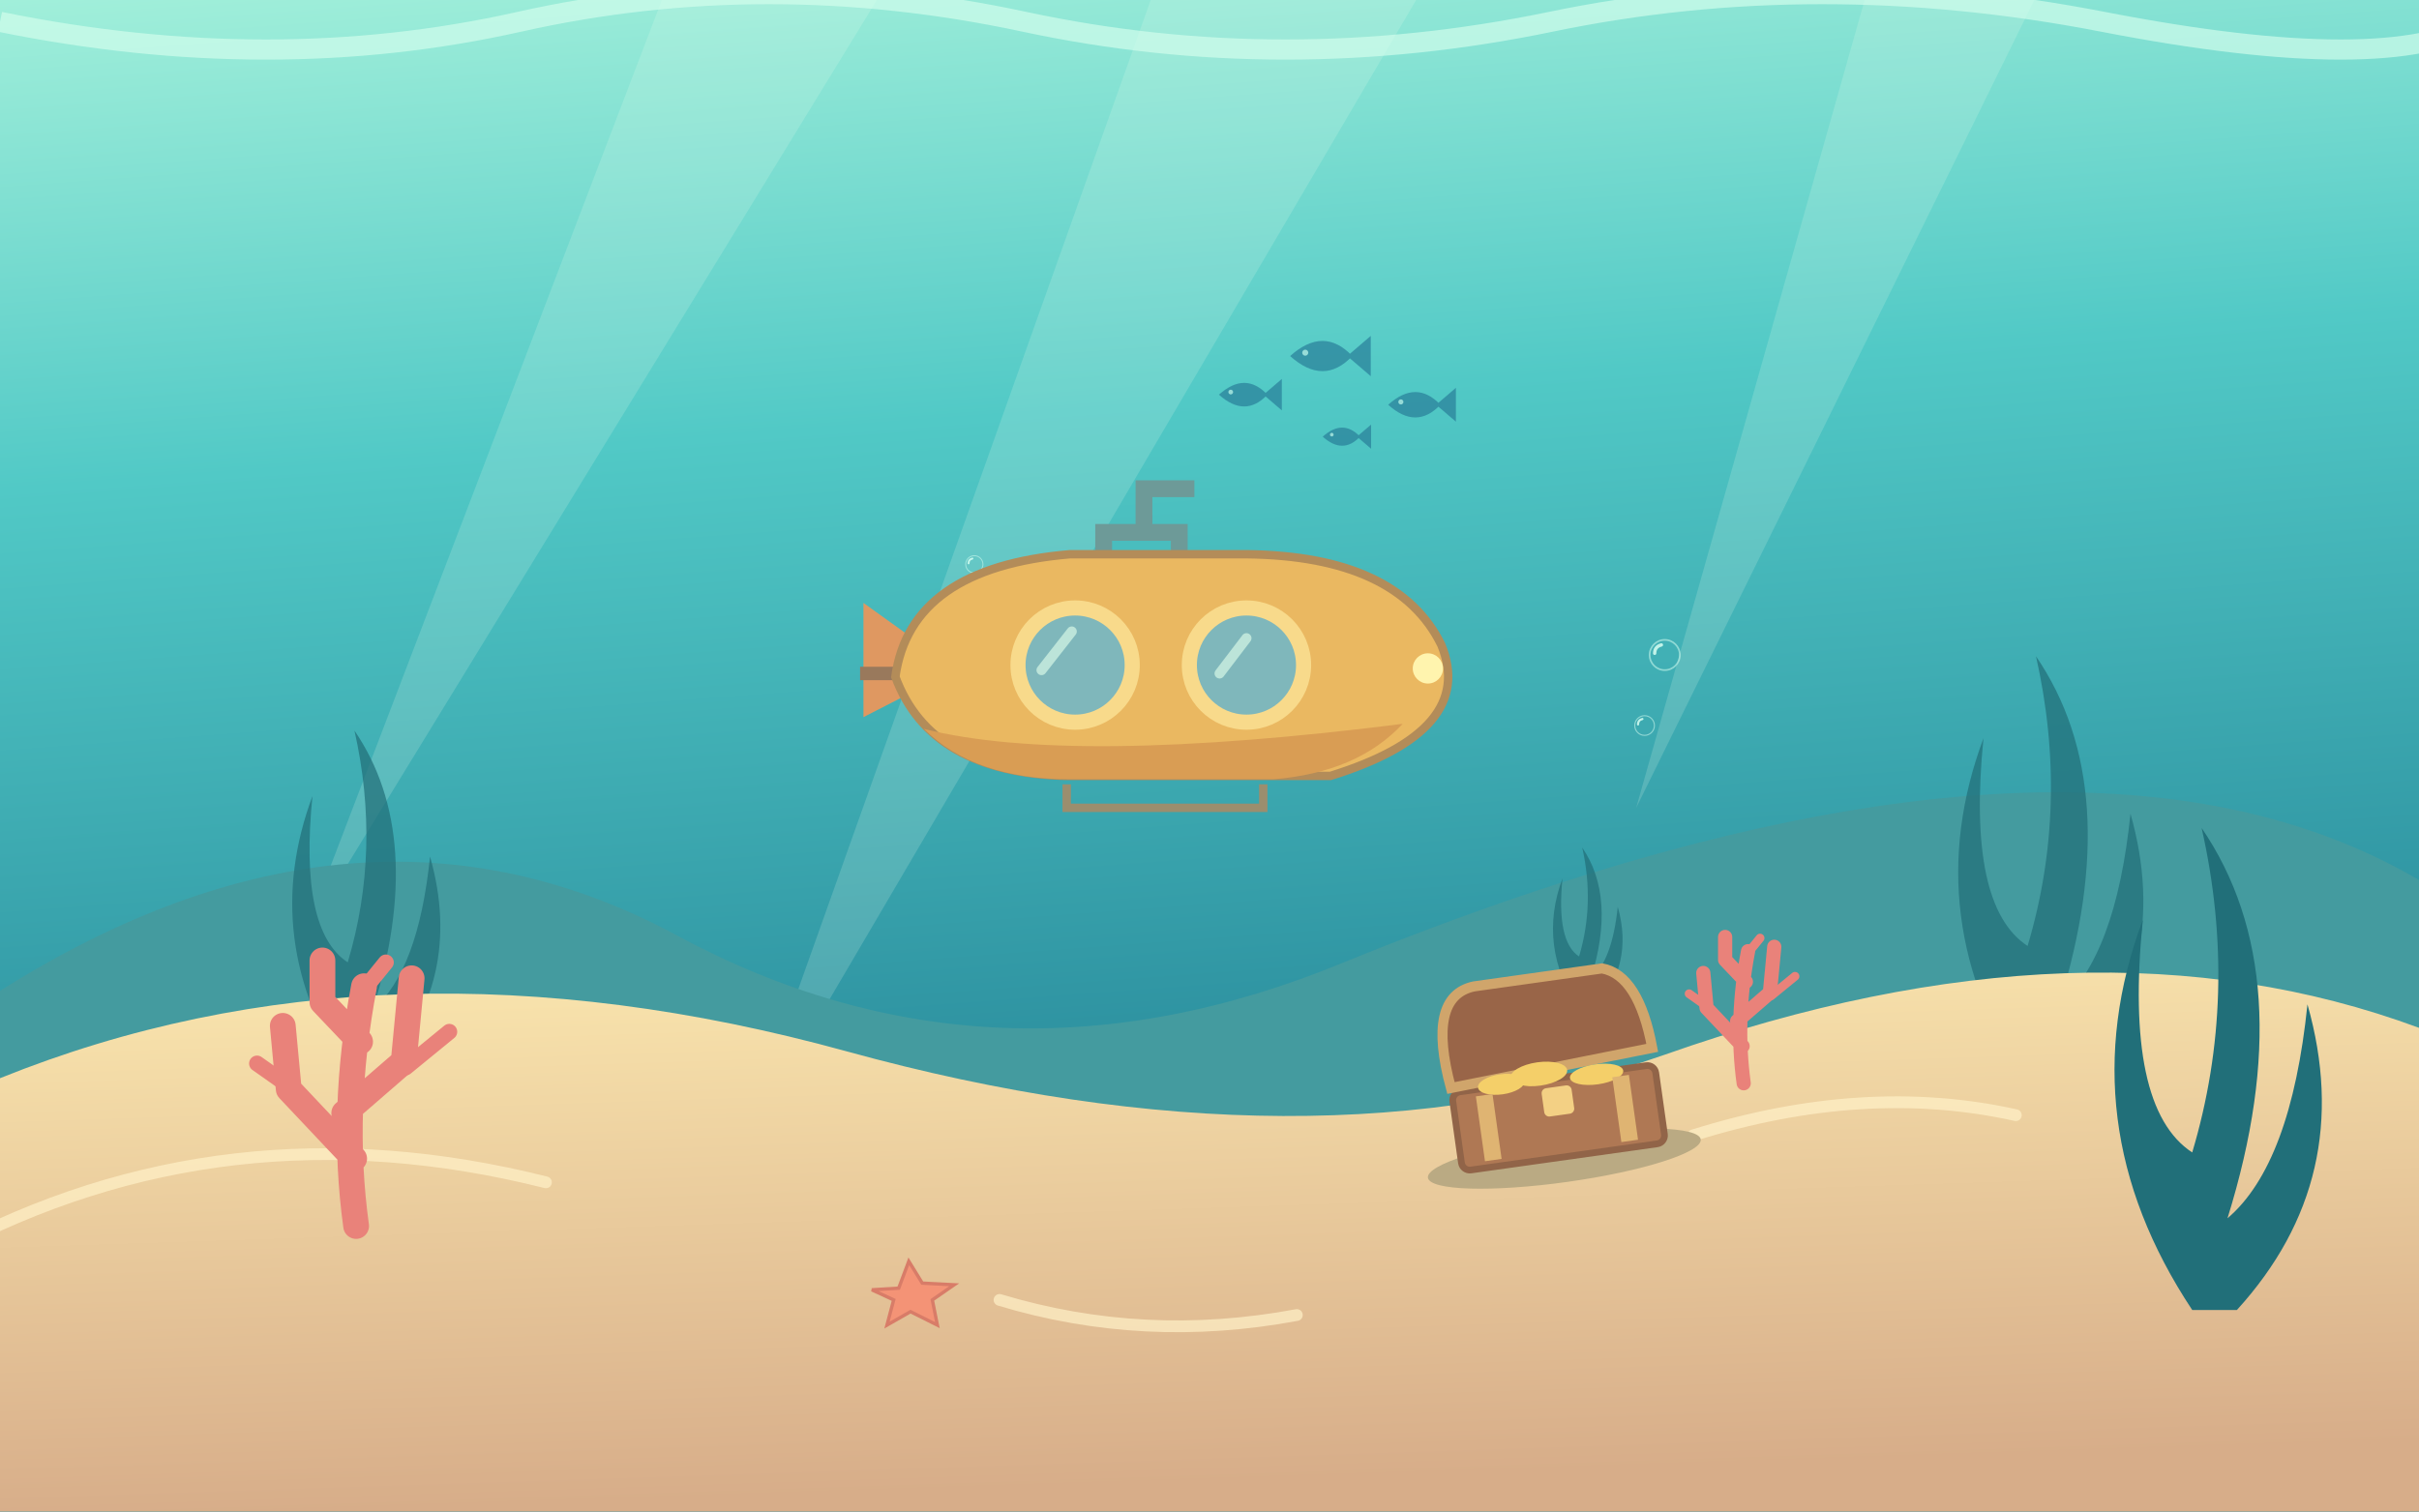
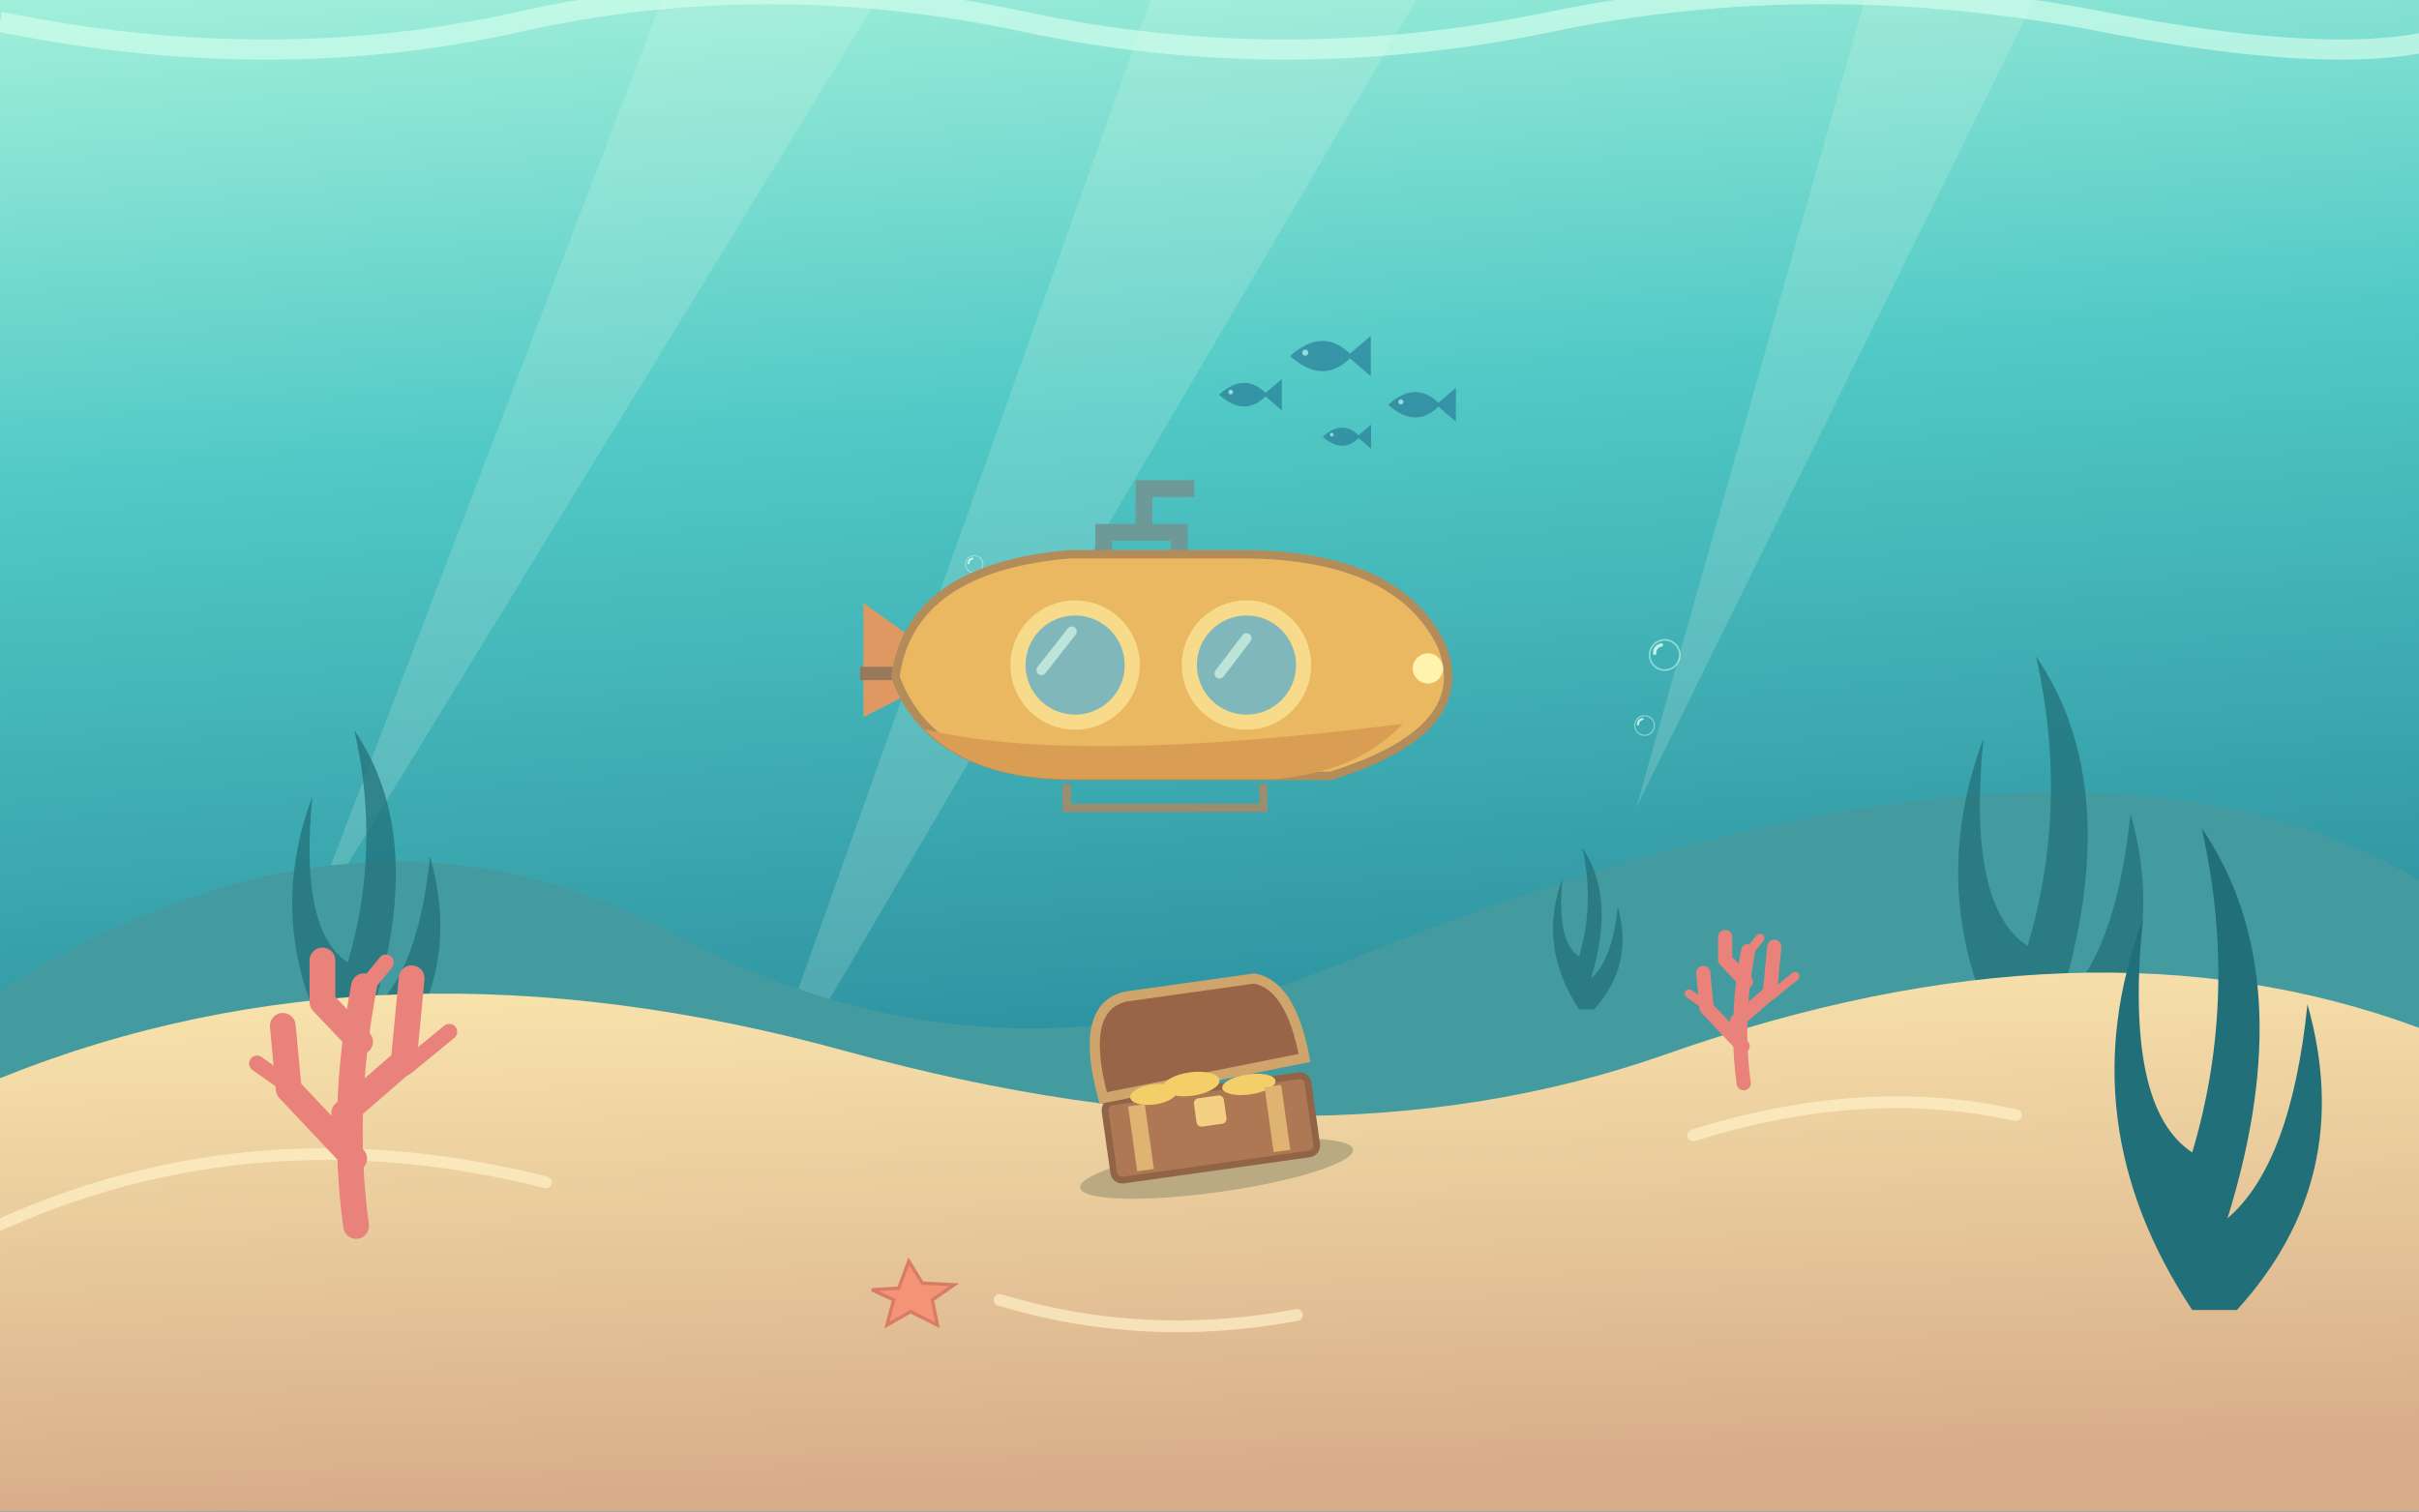
<svg xmlns="http://www.w3.org/2000/svg" preserveAspectRatio="xMidYMid slice" viewBox="0 0 1440 900">
  <defs>
    <linearGradient id="water" x2=".12" y2="1">
      <stop stop-color="#a1efda" />
      <stop offset=".32" stop-color="#51c9c6" />
      <stop offset="1" stop-color="#176f89" />
    </linearGradient>
    <linearGradient id="sand" x2=".15" y2="1">
      <stop stop-color="#fae6ae" />
      <stop offset="1" stop-color="#d7ad89" />
    </linearGradient>
    <g id="kelp" fill="#216f79">
      <path d="M0 0Q-53-80-21-166q-8 80 21 99 20-67 4-138 43 63 11 166 27-23 34-91Q70-56 19 0Z" />
    </g>
    <g id="coral" stroke="#e9827a" fill="none" stroke-linecap="round" stroke-linejoin="round">
      <path d="M0 0q-8-58 4-121m-5 87-33-35-3-32m31 44 30-26 4-42m-26 32-19-20v-21" stroke-width="13" />
      <path d="m-33-70-17-12m75 2 22-18m-45-19 13-16" stroke-width="8" />
    </g>
    <g id="fish">
      <path d="M-21 0Q-1-18 16 0-1 18-21 0Zm34 0 14-12v24Z" fill="#287e99" />
      <circle cx="-12" cy="-2" r="1.8" fill="#b3e3de" />
    </g>
    <g id="bubble" fill="none" stroke="#d8fff2">
      <circle r="9" opacity=".52" />
      <path d="M-6-1q0-4 4-5" opacity=".85" stroke-width="2" stroke-linecap="round" />
    </g>
  </defs>
  <rect width="1440" height="900" fill="url(#water)" />
  <path d="m394 0-213 557L522 0m163 0L441 685 843 0m267 0L974 481 1211 0" fill="#edfff0" opacity=".17" />
  <path d="M0 13q162 33 309 0t301 0 313 0 329 0 225 0" fill="none" stroke="#d6ffee" stroke-width="12" opacity=".64" />
  <g class="shoal" opacity=".7">
    <use href="#fish" x="789" y="212" />
    <use href="#fish" transform="translate(742 235) scale(.78)" />
    <use href="#fish" transform="translate(844 241) scale(.84)" />
    <use href="#fish" transform="translate(800 260) scale(.6)" />
  </g>
  <path d="M0 590Q214 455 403 557T800 573Q1227 399 1440 524V900H0Z" fill="#449b9f" />
  <g opacity=".72">
    <use href="#kelp" transform="translate(207 640)" />
    <use href="#kelp" transform="translate(1207 647) scale(1.25)" />
    <use href="#kelp" transform="translate(940 601) scale(.47)" />
  </g>
  <path d="M0 642Q228 550 504 626T991 628Q1243 539 1440 612V900H0Z" fill="url(#sand)" />
  <path d="M-32 745q166-89 357-41m270 70q86 26 177 9m236-107q102-32 192-12" fill="none" stroke="#fff1c8" stroke-width="7" stroke-linecap="round" opacity=".7" />
  <use href="#coral" transform="translate(212 730) scale(1.18)" />
  <use href="#coral" transform="translate(1038 645) scale(.65)" />
  <use href="#kelp" transform="translate(1305 780) scale(1.4)" />
  <g fill="#f49376" stroke="#d87c68" stroke-width="2">
    <path d="m535 767 6-16 8 13 19 1-13 9 3 15-16-8-14 8 4-15-13-6Z" />
  </g>
  <g class="bubbles">
    <use href="#bubble" x="565" y="374" />
    <use href="#bubble" transform="translate(580 336) scale(.57)" />
    <use href="#bubble" x="991" y="390" />
    <use href="#bubble" transform="translate(979 432) scale(.65)" />
  </g>
  <g transform="translate(703 405)">
    <path d="M-46-56v-32h45v32m-21-33v-25h30" stroke="#6d9a98" stroke-width="10" fill="none" />
    <path d="m-150-18-39-28v68l39-20Z" fill="#df9861" />
    <path d="M-160-4h-31" stroke="#99795c" stroke-width="8" />
    <path d="M-170-2q9-65 104-73h105q90 1 116 54 21 51-66 78H-68q-81-2-102-59Z" fill="#eab861" stroke="#b38c59" stroke-width="5" />
    <path d="M-153 29q87 22 285-3-27 29-77 33H-66q-57 0-87-30Z" fill="#d99d54" />
    <g fill="#7fb7bb" stroke="#f8da8b" stroke-width="9">
      <circle cx="-63" cy="-9" r="34" />
      <circle cx="39" cy="-9" r="34" />
    </g>
    <path d="m-83-6 18-23m88 25 16-21" stroke="#bce4d9" stroke-linecap="round" stroke-width="6" />
    <path d="M-68 62v14h117V62" fill="none" stroke="#9b8e6e" stroke-width="5" />
    <circle cx="147" cy="-7" r="9" fill="#fff4ae" />
  </g>
-   <g transform="translate(929 674) rotate(-8)">
+   <g transform="translate(722 680) rotate(-8)">
    <ellipse cy="16" rx="82" ry="14" fill="#baaa83" />
    <rect x="-61" y="-32" width="122" height="47" rx="5" fill="#af7854" stroke="#916448" stroke-width="4" />
-     <path d="M-61-35q-7-56 22-58h77q21 7 23 51Z" fill="#996548" stroke="#d0a56b" stroke-width="6" />
-     <g fill="#f4cf69">
-       <ellipse cx="-31" cy="-33" rx="14" ry="6" />
-       <ellipse cx="-8" cy="-36" rx="17" ry="7" />
-       <ellipse cx="26" cy="-31" rx="16" ry="6" />
+     <g class="chest-open">
+       <path d="M-61-35q-7-56 22-58h77q21 7 23 51Z" fill="#996548" stroke="#d0a56b" stroke-width="6" />
+       <g fill="#f4cf69">
+         <ellipse cx="-31" cy="-33" rx="14" ry="6" />
+         <ellipse cx="-8" cy="-36" rx="17" ry="7" />
+         <ellipse cx="26" cy="-31" rx="16" ry="6" />
+       </g>
+     </g>
+     <g class="chest-shut" display="none">
+       <path d="M-62-30v-9q0-20 18-20h88q18 0 18 20v9Z" fill="#bf8858" stroke="#896146" stroke-width="4" />
+       <path d="M-59-40H60" stroke="#a57652" stroke-width="2" />
+       <path d="M-42-58q-4 12-1 27m83-27q5 13 2 27" fill="none" stroke="#ecc679" stroke-width="9" />
+       <path d="M-61-30H61" stroke="#e5bd78" stroke-width="5" />
    </g>
    <path d="M-42-28v39m82-39v39" stroke="#dfb472" stroke-width="10" />
    <rect x="-8" y="-27" width="18" height="17" rx="3" fill="#f3d084" />
  </g>
</svg>
